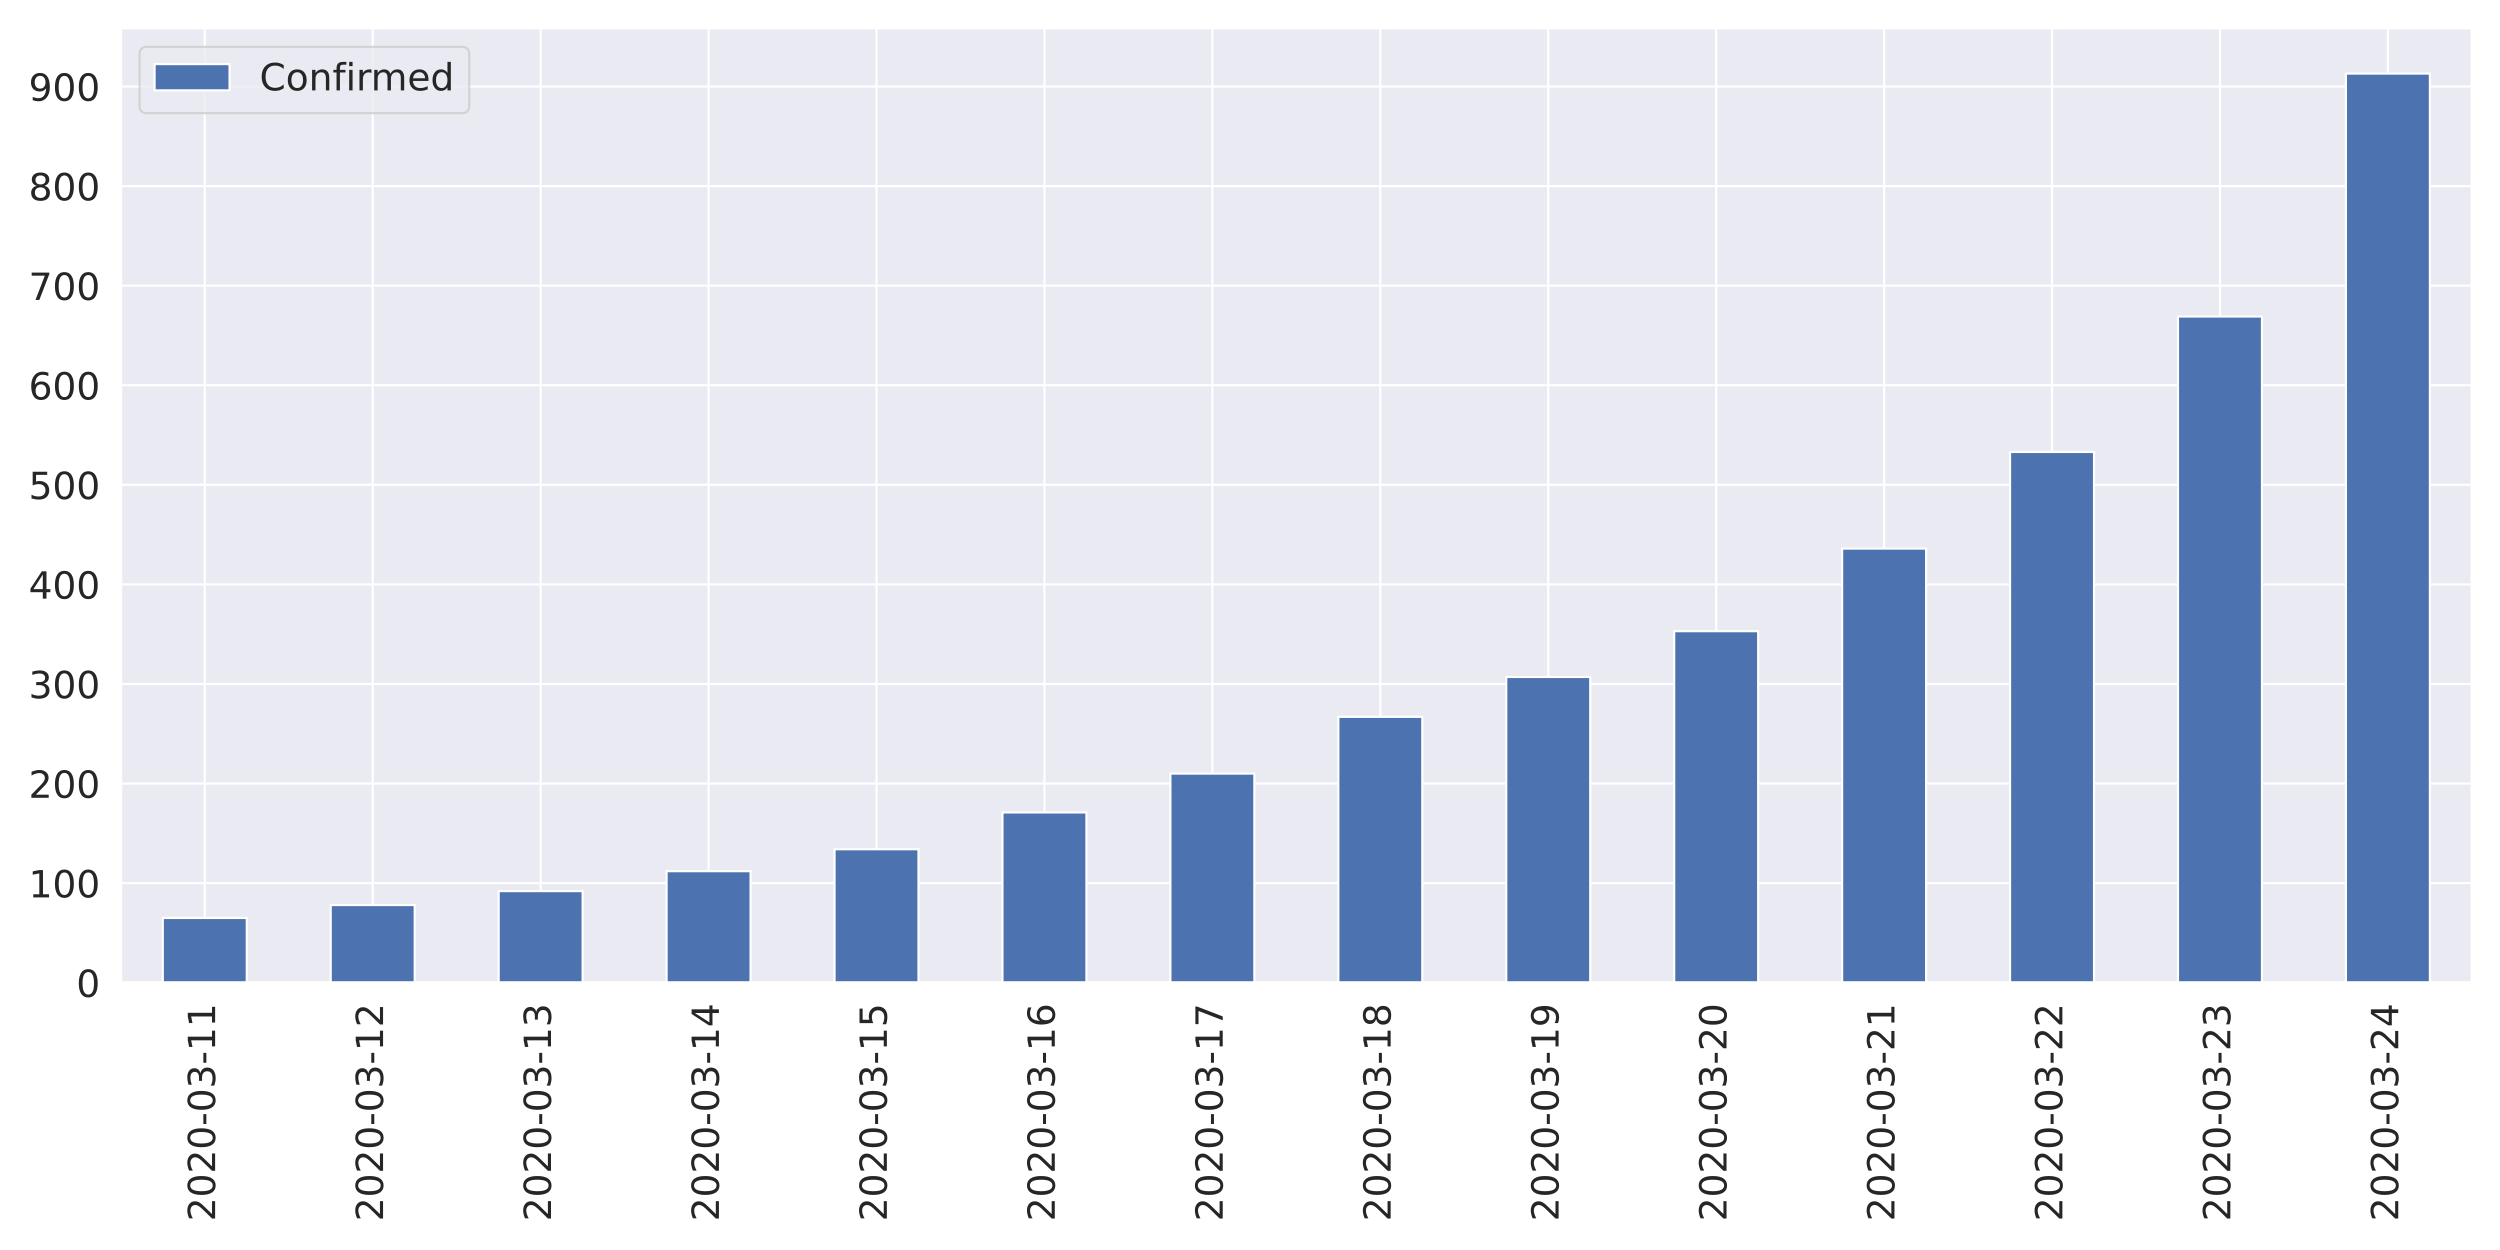
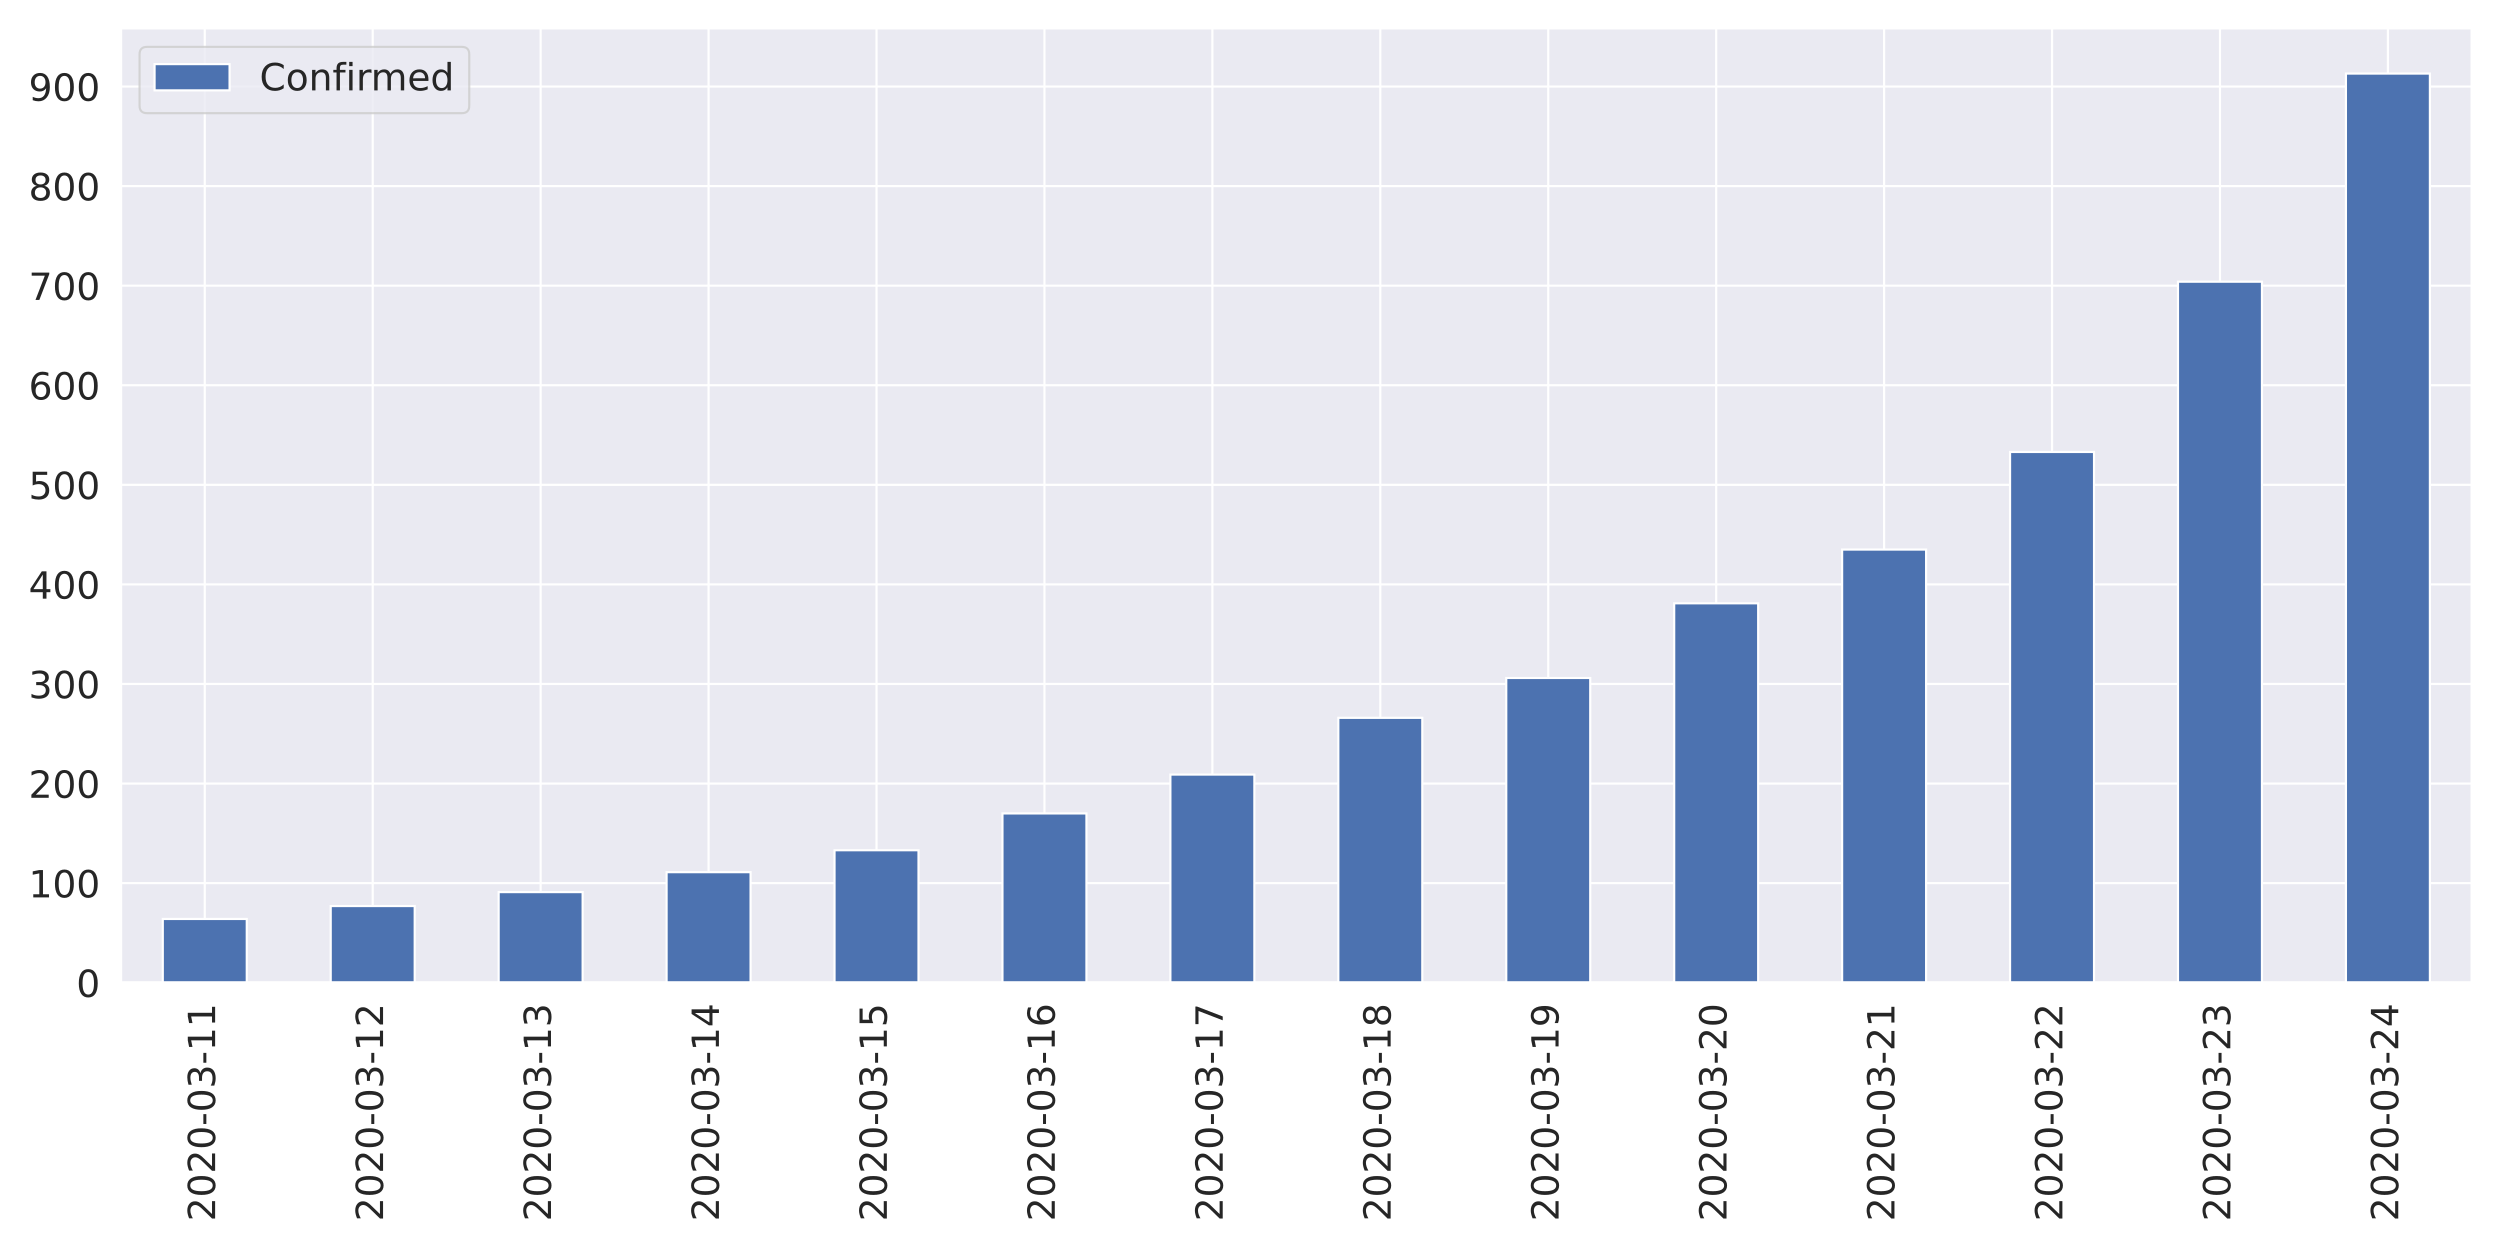
<svg xmlns="http://www.w3.org/2000/svg" xmlns:xlink="http://www.w3.org/1999/xlink" height="576pt" version="1.1" viewBox="0 0 1152 576" width="1152pt">
  <defs>
    <style type="text/css">
*{stroke-linecap:butt;stroke-linejoin:round;}
  </style>
  </defs>
  <g id="figure_1">
    <g id="patch_1">
      <path d="M 0 576  L 1152 576  L 1152 0  L 0 0  z " style="fill:#ffffff;" />
    </g>
    <g id="axes_1">
      <g id="patch_2">
        <path d="M 55.67 452.83  L 1139.04 452.83  L 1139.04 12.96  L 55.67 12.96  z " style="fill:#eaeaf2;" />
      </g>
      <g id="matplotlib.axis_1">
        <g id="xtick_1">
          <g id="line2d_1">
            <path clip-path="url(#p32ae984a57)" d="M 94.362 452.83  L 94.362 12.96  " style="fill:none;stroke:#ffffff;stroke-linecap:round;" />
          </g>
          <g id="text_1">
            <defs>
              <path d="M 19.188 8.297  L 53.609 8.297  L 53.609 0  L 7.328 0  L 7.328 8.297  Q 12.938 14.109 22.625 23.891  Q 32.328 33.688 34.812 36.531  Q 39.547 41.844 41.422 45.531  Q 43.312 49.219 43.312 52.781  Q 43.312 58.594 39.234 62.25  Q 35.156 65.922 28.609 65.922  Q 23.969 65.922 18.812 64.312  Q 13.672 62.703 7.812 59.422  L 7.812 69.391  Q 13.766 71.781 18.938 73  Q 24.125 74.219 28.422 74.219  Q 39.75 74.219 46.484 68.547  Q 53.219 62.891 53.219 53.422  Q 53.219 48.922 51.531 44.891  Q 49.859 40.875 45.406 35.406  Q 44.188 33.984 37.641 27.219  Q 31.109 20.453 19.188 8.297  z " id="DejaVuSans-50" />
              <path d="M 31.781 66.406  Q 24.172 66.406 20.328 58.906  Q 16.5 51.422 16.5 36.375  Q 16.5 21.391 20.328 13.891  Q 24.172 6.391 31.781 6.391  Q 39.453 6.391 43.281 13.891  Q 47.125 21.391 47.125 36.375  Q 47.125 51.422 43.281 58.906  Q 39.453 66.406 31.781 66.406  z M 31.781 74.219  Q 44.047 74.219 50.516 64.516  Q 56.984 54.828 56.984 36.375  Q 56.984 17.969 50.516 8.266  Q 44.047 -1.422 31.781 -1.422  Q 19.531 -1.422 13.062 8.266  Q 6.594 17.969 6.594 36.375  Q 6.594 54.828 13.062 64.516  Q 19.531 74.219 31.781 74.219  z " id="DejaVuSans-48" />
              <path d="M 4.891 31.391  L 31.203 31.391  L 31.203 23.391  L 4.891 23.391  z " id="DejaVuSans-45" />
              <path d="M 40.578 39.312  Q 47.656 37.797 51.625 33  Q 55.609 28.219 55.609 21.188  Q 55.609 10.406 48.188 4.484  Q 40.766 -1.422 27.094 -1.422  Q 22.516 -1.422 17.656 -0.516  Q 12.797 0.391 7.625 2.203  L 7.625 11.719  Q 11.719 9.328 16.594 8.109  Q 21.484 6.891 26.812 6.891  Q 36.078 6.891 40.938 10.547  Q 45.797 14.203 45.797 21.188  Q 45.797 27.641 41.281 31.266  Q 36.766 34.906 28.719 34.906  L 20.219 34.906  L 20.219 43.016  L 29.109 43.016  Q 36.375 43.016 40.234 45.922  Q 44.094 48.828 44.094 54.297  Q 44.094 59.906 40.109 62.906  Q 36.141 65.922 28.719 65.922  Q 24.656 65.922 20.016 65.031  Q 15.375 64.156 9.812 62.312  L 9.812 71.094  Q 15.438 72.656 20.344 73.438  Q 25.25 74.219 29.594 74.219  Q 40.828 74.219 47.359 69.109  Q 53.906 64.016 53.906 55.328  Q 53.906 49.266 50.438 45.094  Q 46.969 40.922 40.578 39.312  z " id="DejaVuSans-51" />
              <path d="M 12.406 8.297  L 28.516 8.297  L 28.516 63.922  L 10.984 60.406  L 10.984 69.391  L 28.422 72.906  L 38.281 72.906  L 38.281 8.297  L 54.391 8.297  L 54.391 0  L 12.406 0  z " id="DejaVuSans-49" />
            </defs>
            <g style="fill:#262626;" transform="translate(99.12999 562.7538)rotate(-90)scale(0.1728 -0.1728)">
              <use xlink:href="#DejaVuSans-50" />
              <use x="63.623" xlink:href="#DejaVuSans-48" />
              <use x="127.246" xlink:href="#DejaVuSans-50" />
              <use x="190.869" xlink:href="#DejaVuSans-48" />
              <use x="254.492" xlink:href="#DejaVuSans-45" />
              <use x="290.576" xlink:href="#DejaVuSans-48" />
              <use x="354.199" xlink:href="#DejaVuSans-51" />
              <use x="417.822" xlink:href="#DejaVuSans-45" />
              <use x="453.906" xlink:href="#DejaVuSans-49" />
              <use x="517.529" xlink:href="#DejaVuSans-49" />
            </g>
          </g>
        </g>
        <g id="xtick_2">
          <g id="line2d_2">
            <path clip-path="url(#p32ae984a57)" d="M 171.745 452.83  L 171.745 12.96  " style="fill:none;stroke:#ffffff;stroke-linecap:round;" />
          </g>
          <g id="text_2">
            <g style="fill:#262626;" transform="translate(176.5136 562.7538)rotate(-90)scale(0.1728 -0.1728)">
              <use xlink:href="#DejaVuSans-50" />
              <use x="63.623" xlink:href="#DejaVuSans-48" />
              <use x="127.246" xlink:href="#DejaVuSans-50" />
              <use x="190.869" xlink:href="#DejaVuSans-48" />
              <use x="254.492" xlink:href="#DejaVuSans-45" />
              <use x="290.576" xlink:href="#DejaVuSans-48" />
              <use x="354.199" xlink:href="#DejaVuSans-51" />
              <use x="417.822" xlink:href="#DejaVuSans-45" />
              <use x="453.906" xlink:href="#DejaVuSans-49" />
              <use x="517.529" xlink:href="#DejaVuSans-50" />
            </g>
          </g>
        </g>
        <g id="xtick_3">
          <g id="line2d_3">
            <path clip-path="url(#p32ae984a57)" d="M 249.129 452.83  L 249.129 12.96  " style="fill:none;stroke:#ffffff;stroke-linecap:round;" />
          </g>
          <g id="text_3">
            <g style="fill:#262626;" transform="translate(253.8971 562.7538)rotate(-90)scale(0.1728 -0.1728)">
              <use xlink:href="#DejaVuSans-50" />
              <use x="63.623" xlink:href="#DejaVuSans-48" />
              <use x="127.246" xlink:href="#DejaVuSans-50" />
              <use x="190.869" xlink:href="#DejaVuSans-48" />
              <use x="254.492" xlink:href="#DejaVuSans-45" />
              <use x="290.576" xlink:href="#DejaVuSans-48" />
              <use x="354.199" xlink:href="#DejaVuSans-51" />
              <use x="417.822" xlink:href="#DejaVuSans-45" />
              <use x="453.906" xlink:href="#DejaVuSans-49" />
              <use x="517.529" xlink:href="#DejaVuSans-51" />
            </g>
          </g>
        </g>
        <g id="xtick_4">
          <g id="line2d_4">
            <path clip-path="url(#p32ae984a57)" d="M 326.512 452.83  L 326.512 12.96  " style="fill:none;stroke:#ffffff;stroke-linecap:round;" />
          </g>
          <g id="text_4">
            <defs>
              <path d="M 37.797 64.312  L 12.891 25.391  L 37.797 25.391  z M 35.203 72.906  L 47.609 72.906  L 47.609 25.391  L 58.016 25.391  L 58.016 17.188  L 47.609 17.188  L 47.609 0  L 37.797 0  L 37.797 17.188  L 4.891 17.188  L 4.891 26.703  z " id="DejaVuSans-52" />
            </defs>
            <g style="fill:#262626;" transform="translate(331.2807 562.7538)rotate(-90)scale(0.1728 -0.1728)">
              <use xlink:href="#DejaVuSans-50" />
              <use x="63.623" xlink:href="#DejaVuSans-48" />
              <use x="127.246" xlink:href="#DejaVuSans-50" />
              <use x="190.869" xlink:href="#DejaVuSans-48" />
              <use x="254.492" xlink:href="#DejaVuSans-45" />
              <use x="290.576" xlink:href="#DejaVuSans-48" />
              <use x="354.199" xlink:href="#DejaVuSans-51" />
              <use x="417.822" xlink:href="#DejaVuSans-45" />
              <use x="453.906" xlink:href="#DejaVuSans-49" />
              <use x="517.529" xlink:href="#DejaVuSans-52" />
            </g>
          </g>
        </g>
        <g id="xtick_5">
          <g id="line2d_5">
            <path clip-path="url(#p32ae984a57)" d="M 403.896 452.83  L 403.896 12.96  " style="fill:none;stroke:#ffffff;stroke-linecap:round;" />
          </g>
          <g id="text_5">
            <defs>
              <path d="M 10.797 72.906  L 49.516 72.906  L 49.516 64.594  L 19.828 64.594  L 19.828 46.734  Q 21.969 47.469 24.109 47.828  Q 26.266 48.188 28.422 48.188  Q 40.625 48.188 47.75 41.5  Q 54.891 34.812 54.891 23.391  Q 54.891 11.625 47.562 5.094  Q 40.234 -1.422 26.906 -1.422  Q 22.312 -1.422 17.547 -0.641  Q 12.797 0.141 7.719 1.703  L 7.719 11.625  Q 12.109 9.234 16.797 8.062  Q 21.484 6.891 26.703 6.891  Q 35.156 6.891 40.078 11.328  Q 45.016 15.766 45.016 23.391  Q 45.016 31 40.078 35.438  Q 35.156 39.891 26.703 39.891  Q 22.75 39.891 18.812 39.016  Q 14.891 38.141 10.797 36.281  z " id="DejaVuSans-53" />
            </defs>
            <g style="fill:#262626;" transform="translate(408.6643 562.7538)rotate(-90)scale(0.1728 -0.1728)">
              <use xlink:href="#DejaVuSans-50" />
              <use x="63.623" xlink:href="#DejaVuSans-48" />
              <use x="127.246" xlink:href="#DejaVuSans-50" />
              <use x="190.869" xlink:href="#DejaVuSans-48" />
              <use x="254.492" xlink:href="#DejaVuSans-45" />
              <use x="290.576" xlink:href="#DejaVuSans-48" />
              <use x="354.199" xlink:href="#DejaVuSans-51" />
              <use x="417.822" xlink:href="#DejaVuSans-45" />
              <use x="453.906" xlink:href="#DejaVuSans-49" />
              <use x="517.529" xlink:href="#DejaVuSans-53" />
            </g>
          </g>
        </g>
        <g id="xtick_6">
          <g id="line2d_6">
            <path clip-path="url(#p32ae984a57)" d="M 481.28 452.83  L 481.28 12.96  " style="fill:none;stroke:#ffffff;stroke-linecap:round;" />
          </g>
          <g id="text_6">
            <defs>
              <path d="M 33.016 40.375  Q 26.375 40.375 22.484 35.828  Q 18.609 31.297 18.609 23.391  Q 18.609 15.531 22.484 10.953  Q 26.375 6.391 33.016 6.391  Q 39.656 6.391 43.531 10.953  Q 47.406 15.531 47.406 23.391  Q 47.406 31.297 43.531 35.828  Q 39.656 40.375 33.016 40.375  z M 52.594 71.297  L 52.594 62.312  Q 48.875 64.062 45.094 64.984  Q 41.312 65.922 37.594 65.922  Q 27.828 65.922 22.672 59.328  Q 17.531 52.734 16.797 39.406  Q 19.672 43.656 24.016 45.922  Q 28.375 48.188 33.594 48.188  Q 44.578 48.188 50.953 41.516  Q 57.328 34.859 57.328 23.391  Q 57.328 12.156 50.688 5.359  Q 44.047 -1.422 33.016 -1.422  Q 20.359 -1.422 13.672 8.266  Q 6.984 17.969 6.984 36.375  Q 6.984 53.656 15.188 63.938  Q 23.391 74.219 37.203 74.219  Q 40.922 74.219 44.703 73.484  Q 48.484 72.75 52.594 71.297  z " id="DejaVuSans-54" />
            </defs>
            <g style="fill:#262626;" transform="translate(486.0478 562.7538)rotate(-90)scale(0.1728 -0.1728)">
              <use xlink:href="#DejaVuSans-50" />
              <use x="63.623" xlink:href="#DejaVuSans-48" />
              <use x="127.246" xlink:href="#DejaVuSans-50" />
              <use x="190.869" xlink:href="#DejaVuSans-48" />
              <use x="254.492" xlink:href="#DejaVuSans-45" />
              <use x="290.576" xlink:href="#DejaVuSans-48" />
              <use x="354.199" xlink:href="#DejaVuSans-51" />
              <use x="417.822" xlink:href="#DejaVuSans-45" />
              <use x="453.906" xlink:href="#DejaVuSans-49" />
              <use x="517.529" xlink:href="#DejaVuSans-54" />
            </g>
          </g>
        </g>
        <g id="xtick_7">
          <g id="line2d_7">
            <path clip-path="url(#p32ae984a57)" d="M 558.663 452.83  L 558.663 12.96  " style="fill:none;stroke:#ffffff;stroke-linecap:round;" />
          </g>
          <g id="text_7">
            <defs>
              <path d="M 8.203 72.906  L 55.078 72.906  L 55.078 68.703  L 28.609 0  L 18.312 0  L 43.219 64.594  L 8.203 64.594  z " id="DejaVuSans-55" />
            </defs>
            <g style="fill:#262626;" transform="translate(563.4314 562.7538)rotate(-90)scale(0.1728 -0.1728)">
              <use xlink:href="#DejaVuSans-50" />
              <use x="63.623" xlink:href="#DejaVuSans-48" />
              <use x="127.246" xlink:href="#DejaVuSans-50" />
              <use x="190.869" xlink:href="#DejaVuSans-48" />
              <use x="254.492" xlink:href="#DejaVuSans-45" />
              <use x="290.576" xlink:href="#DejaVuSans-48" />
              <use x="354.199" xlink:href="#DejaVuSans-51" />
              <use x="417.822" xlink:href="#DejaVuSans-45" />
              <use x="453.906" xlink:href="#DejaVuSans-49" />
              <use x="517.529" xlink:href="#DejaVuSans-55" />
            </g>
          </g>
        </g>
        <g id="xtick_8">
          <g id="line2d_8">
            <path clip-path="url(#p32ae984a57)" d="M 636.047 452.83  L 636.047 12.96  " style="fill:none;stroke:#ffffff;stroke-linecap:round;" />
          </g>
          <g id="text_8">
            <defs>
              <path d="M 31.781 34.625  Q 24.75 34.625 20.719 30.859  Q 16.703 27.094 16.703 20.516  Q 16.703 13.922 20.719 10.156  Q 24.75 6.391 31.781 6.391  Q 38.812 6.391 42.859 10.172  Q 46.922 13.969 46.922 20.516  Q 46.922 27.094 42.891 30.859  Q 38.875 34.625 31.781 34.625  z M 21.922 38.812  Q 15.578 40.375 12.031 44.719  Q 8.5 49.078 8.5 55.328  Q 8.5 64.062 14.719 69.141  Q 20.953 74.219 31.781 74.219  Q 42.672 74.219 48.875 69.141  Q 55.078 64.062 55.078 55.328  Q 55.078 49.078 51.531 44.719  Q 48 40.375 41.703 38.812  Q 48.828 37.156 52.797 32.312  Q 56.781 27.484 56.781 20.516  Q 56.781 9.906 50.312 4.234  Q 43.844 -1.422 31.781 -1.422  Q 19.734 -1.422 13.25 4.234  Q 6.781 9.906 6.781 20.516  Q 6.781 27.484 10.781 32.312  Q 14.797 37.156 21.922 38.812  z M 18.312 54.391  Q 18.312 48.734 21.844 45.562  Q 25.391 42.391 31.781 42.391  Q 38.141 42.391 41.719 45.562  Q 45.312 48.734 45.312 54.391  Q 45.312 60.062 41.719 63.234  Q 38.141 66.406 31.781 66.406  Q 25.391 66.406 21.844 63.234  Q 18.312 60.062 18.312 54.391  z " id="DejaVuSans-56" />
            </defs>
            <g style="fill:#262626;" transform="translate(640.815 562.7538)rotate(-90)scale(0.1728 -0.1728)">
              <use xlink:href="#DejaVuSans-50" />
              <use x="63.623" xlink:href="#DejaVuSans-48" />
              <use x="127.246" xlink:href="#DejaVuSans-50" />
              <use x="190.869" xlink:href="#DejaVuSans-48" />
              <use x="254.492" xlink:href="#DejaVuSans-45" />
              <use x="290.576" xlink:href="#DejaVuSans-48" />
              <use x="354.199" xlink:href="#DejaVuSans-51" />
              <use x="417.822" xlink:href="#DejaVuSans-45" />
              <use x="453.906" xlink:href="#DejaVuSans-49" />
              <use x="517.529" xlink:href="#DejaVuSans-56" />
            </g>
          </g>
        </g>
        <g id="xtick_9">
          <g id="line2d_9">
            <path clip-path="url(#p32ae984a57)" d="M 713.43 452.83  L 713.43 12.96  " style="fill:none;stroke:#ffffff;stroke-linecap:round;" />
          </g>
          <g id="text_9">
            <defs>
              <path d="M 10.984 1.516  L 10.984 10.5  Q 14.703 8.734 18.5 7.812  Q 22.312 6.891 25.984 6.891  Q 35.75 6.891 40.891 13.453  Q 46.047 20.016 46.781 33.406  Q 43.953 29.203 39.594 26.953  Q 35.25 24.703 29.984 24.703  Q 19.047 24.703 12.672 31.312  Q 6.297 37.938 6.297 49.422  Q 6.297 60.641 12.938 67.422  Q 19.578 74.219 30.609 74.219  Q 43.266 74.219 49.922 64.516  Q 56.594 54.828 56.594 36.375  Q 56.594 19.141 48.406 8.859  Q 40.234 -1.422 26.422 -1.422  Q 22.703 -1.422 18.891 -0.688  Q 15.094 0.047 10.984 1.516  z M 30.609 32.422  Q 37.25 32.422 41.125 36.953  Q 45.016 41.5 45.016 49.422  Q 45.016 57.281 41.125 61.844  Q 37.25 66.406 30.609 66.406  Q 23.969 66.406 20.094 61.844  Q 16.219 57.281 16.219 49.422  Q 16.219 41.5 20.094 36.953  Q 23.969 32.422 30.609 32.422  z " id="DejaVuSans-57" />
            </defs>
            <g style="fill:#262626;" transform="translate(718.1986 562.7538)rotate(-90)scale(0.1728 -0.1728)">
              <use xlink:href="#DejaVuSans-50" />
              <use x="63.623" xlink:href="#DejaVuSans-48" />
              <use x="127.246" xlink:href="#DejaVuSans-50" />
              <use x="190.869" xlink:href="#DejaVuSans-48" />
              <use x="254.492" xlink:href="#DejaVuSans-45" />
              <use x="290.576" xlink:href="#DejaVuSans-48" />
              <use x="354.199" xlink:href="#DejaVuSans-51" />
              <use x="417.822" xlink:href="#DejaVuSans-45" />
              <use x="453.906" xlink:href="#DejaVuSans-49" />
              <use x="517.529" xlink:href="#DejaVuSans-57" />
            </g>
          </g>
        </g>
        <g id="xtick_10">
          <g id="line2d_10">
            <path clip-path="url(#p32ae984a57)" d="M 790.814 452.83  L 790.814 12.96  " style="fill:none;stroke:#ffffff;stroke-linecap:round;" />
          </g>
          <g id="text_10">
            <g style="fill:#262626;" transform="translate(795.5821 562.7538)rotate(-90)scale(0.1728 -0.1728)">
              <use xlink:href="#DejaVuSans-50" />
              <use x="63.623" xlink:href="#DejaVuSans-48" />
              <use x="127.246" xlink:href="#DejaVuSans-50" />
              <use x="190.869" xlink:href="#DejaVuSans-48" />
              <use x="254.492" xlink:href="#DejaVuSans-45" />
              <use x="290.576" xlink:href="#DejaVuSans-48" />
              <use x="354.199" xlink:href="#DejaVuSans-51" />
              <use x="417.822" xlink:href="#DejaVuSans-45" />
              <use x="453.906" xlink:href="#DejaVuSans-50" />
              <use x="517.529" xlink:href="#DejaVuSans-48" />
            </g>
          </g>
        </g>
        <g id="xtick_11">
          <g id="line2d_11">
            <path clip-path="url(#p32ae984a57)" d="M 868.197 452.83  L 868.197 12.96  " style="fill:none;stroke:#ffffff;stroke-linecap:round;" />
          </g>
          <g id="text_11">
            <g style="fill:#262626;" transform="translate(872.9657 562.7538)rotate(-90)scale(0.1728 -0.1728)">
              <use xlink:href="#DejaVuSans-50" />
              <use x="63.623" xlink:href="#DejaVuSans-48" />
              <use x="127.246" xlink:href="#DejaVuSans-50" />
              <use x="190.869" xlink:href="#DejaVuSans-48" />
              <use x="254.492" xlink:href="#DejaVuSans-45" />
              <use x="290.576" xlink:href="#DejaVuSans-48" />
              <use x="354.199" xlink:href="#DejaVuSans-51" />
              <use x="417.822" xlink:href="#DejaVuSans-45" />
              <use x="453.906" xlink:href="#DejaVuSans-50" />
              <use x="517.529" xlink:href="#DejaVuSans-49" />
            </g>
          </g>
        </g>
        <g id="xtick_12">
          <g id="line2d_12">
            <path clip-path="url(#p32ae984a57)" d="M 945.581 452.83  L 945.581 12.96  " style="fill:none;stroke:#ffffff;stroke-linecap:round;" />
          </g>
          <g id="text_12">
            <g style="fill:#262626;" transform="translate(950.3493 562.7538)rotate(-90)scale(0.1728 -0.1728)">
              <use xlink:href="#DejaVuSans-50" />
              <use x="63.623" xlink:href="#DejaVuSans-48" />
              <use x="127.246" xlink:href="#DejaVuSans-50" />
              <use x="190.869" xlink:href="#DejaVuSans-48" />
              <use x="254.492" xlink:href="#DejaVuSans-45" />
              <use x="290.576" xlink:href="#DejaVuSans-48" />
              <use x="354.199" xlink:href="#DejaVuSans-51" />
              <use x="417.822" xlink:href="#DejaVuSans-45" />
              <use x="453.906" xlink:href="#DejaVuSans-50" />
              <use x="517.529" xlink:href="#DejaVuSans-50" />
            </g>
          </g>
        </g>
        <g id="xtick_13">
          <g id="line2d_13">
            <path clip-path="url(#p32ae984a57)" d="M 1022.965 452.83  L 1022.965 12.96  " style="fill:none;stroke:#ffffff;stroke-linecap:round;" />
          </g>
          <g id="text_13">
            <g style="fill:#262626;" transform="translate(1027.733 562.7538)rotate(-90)scale(0.1728 -0.1728)">
              <use xlink:href="#DejaVuSans-50" />
              <use x="63.623" xlink:href="#DejaVuSans-48" />
              <use x="127.246" xlink:href="#DejaVuSans-50" />
              <use x="190.869" xlink:href="#DejaVuSans-48" />
              <use x="254.492" xlink:href="#DejaVuSans-45" />
              <use x="290.576" xlink:href="#DejaVuSans-48" />
              <use x="354.199" xlink:href="#DejaVuSans-51" />
              <use x="417.822" xlink:href="#DejaVuSans-45" />
              <use x="453.906" xlink:href="#DejaVuSans-50" />
              <use x="517.529" xlink:href="#DejaVuSans-51" />
            </g>
          </g>
        </g>
        <g id="xtick_14">
          <g id="line2d_14">
            <path clip-path="url(#p32ae984a57)" d="M 1100.348 452.83  L 1100.348 12.96  " style="fill:none;stroke:#ffffff;stroke-linecap:round;" />
          </g>
          <g id="text_14">
            <g style="fill:#262626;" transform="translate(1105.116 562.7538)rotate(-90)scale(0.1728 -0.1728)">
              <use xlink:href="#DejaVuSans-50" />
              <use x="63.623" xlink:href="#DejaVuSans-48" />
              <use x="127.246" xlink:href="#DejaVuSans-50" />
              <use x="190.869" xlink:href="#DejaVuSans-48" />
              <use x="254.492" xlink:href="#DejaVuSans-45" />
              <use x="290.576" xlink:href="#DejaVuSans-48" />
              <use x="354.199" xlink:href="#DejaVuSans-51" />
              <use x="417.822" xlink:href="#DejaVuSans-45" />
              <use x="453.906" xlink:href="#DejaVuSans-50" />
              <use x="517.529" xlink:href="#DejaVuSans-52" />
            </g>
          </g>
        </g>
      </g>
      <g id="matplotlib.axis_2">
        <g id="ytick_1">
          <g id="line2d_15">
            <path clip-path="url(#p32ae984a57)" d="M 55.67 452.83  L 1139.04 452.83  " style="fill:none;stroke:#ffffff;stroke-linecap:round;" />
          </g>
          <g id="text_15">
            <g style="fill:#262626;" transform="translate(35.1756 459.3951)scale(0.1728 -0.1728)">
              <use xlink:href="#DejaVuSans-48" />
            </g>
          </g>
        </g>
        <g id="ytick_2">
          <g id="line2d_16">
            <path clip-path="url(#p32ae984a57)" d="M 55.67 406.946  L 1139.04 406.946  " style="fill:none;stroke:#ffffff;stroke-linecap:round;" />
          </g>
          <g id="text_16">
            <g style="fill:#262626;" transform="translate(13.1868 413.5107)scale(0.1728 -0.1728)">
              <use xlink:href="#DejaVuSans-49" />
              <use x="63.623" xlink:href="#DejaVuSans-48" />
              <use x="127.246" xlink:href="#DejaVuSans-48" />
            </g>
          </g>
        </g>
        <g id="ytick_3">
          <g id="line2d_17">
            <path clip-path="url(#p32ae984a57)" d="M 55.67 361.061  L 1139.04 361.061  " style="fill:none;stroke:#ffffff;stroke-linecap:round;" />
          </g>
          <g id="text_17">
            <g style="fill:#262626;" transform="translate(13.1868 367.6264)scale(0.1728 -0.1728)">
              <use xlink:href="#DejaVuSans-50" />
              <use x="63.623" xlink:href="#DejaVuSans-48" />
              <use x="127.246" xlink:href="#DejaVuSans-48" />
            </g>
          </g>
        </g>
        <g id="ytick_4">
          <g id="line2d_18">
            <path clip-path="url(#p32ae984a57)" d="M 55.67 315.177  L 1139.04 315.177  " style="fill:none;stroke:#ffffff;stroke-linecap:round;" />
          </g>
          <g id="text_18">
            <g style="fill:#262626;" transform="translate(13.1868 321.7421)scale(0.1728 -0.1728)">
              <use xlink:href="#DejaVuSans-51" />
              <use x="63.623" xlink:href="#DejaVuSans-48" />
              <use x="127.246" xlink:href="#DejaVuSans-48" />
            </g>
          </g>
        </g>
        <g id="ytick_5">
          <g id="line2d_19">
            <path clip-path="url(#p32ae984a57)" d="M 55.67 269.293  L 1139.04 269.293  " style="fill:none;stroke:#ffffff;stroke-linecap:round;" />
          </g>
          <g id="text_19">
            <g style="fill:#262626;" transform="translate(13.1868 275.8578)scale(0.1728 -0.1728)">
              <use xlink:href="#DejaVuSans-52" />
              <use x="63.623" xlink:href="#DejaVuSans-48" />
              <use x="127.246" xlink:href="#DejaVuSans-48" />
            </g>
          </g>
        </g>
        <g id="ytick_6">
          <g id="line2d_20">
            <path clip-path="url(#p32ae984a57)" d="M 55.67 223.408  L 1139.04 223.408  " style="fill:none;stroke:#ffffff;stroke-linecap:round;" />
          </g>
          <g id="text_20">
            <g style="fill:#262626;" transform="translate(13.1868 229.9735)scale(0.1728 -0.1728)">
              <use xlink:href="#DejaVuSans-53" />
              <use x="63.623" xlink:href="#DejaVuSans-48" />
              <use x="127.246" xlink:href="#DejaVuSans-48" />
            </g>
          </g>
        </g>
        <g id="ytick_7">
          <g id="line2d_21">
            <path clip-path="url(#p32ae984a57)" d="M 55.67 177.524  L 1139.04 177.524  " style="fill:none;stroke:#ffffff;stroke-linecap:round;" />
          </g>
          <g id="text_21">
            <g style="fill:#262626;" transform="translate(13.1868 184.0892)scale(0.1728 -0.1728)">
              <use xlink:href="#DejaVuSans-54" />
              <use x="63.623" xlink:href="#DejaVuSans-48" />
              <use x="127.246" xlink:href="#DejaVuSans-48" />
            </g>
          </g>
        </g>
        <g id="ytick_8">
          <g id="line2d_22">
            <path clip-path="url(#p32ae984a57)" d="M 55.67 131.64  L 1139.04 131.64  " style="fill:none;stroke:#ffffff;stroke-linecap:round;" />
          </g>
          <g id="text_22">
            <g style="fill:#262626;" transform="translate(13.1868 138.2048)scale(0.1728 -0.1728)">
              <use xlink:href="#DejaVuSans-55" />
              <use x="63.623" xlink:href="#DejaVuSans-48" />
              <use x="127.246" xlink:href="#DejaVuSans-48" />
            </g>
          </g>
        </g>
        <g id="ytick_9">
          <g id="line2d_23">
            <path clip-path="url(#p32ae984a57)" d="M 55.67 85.755  L 1139.04 85.755  " style="fill:none;stroke:#ffffff;stroke-linecap:round;" />
          </g>
          <g id="text_23">
            <g style="fill:#262626;" transform="translate(13.1868 92.32052)scale(0.1728 -0.1728)">
              <use xlink:href="#DejaVuSans-56" />
              <use x="63.623" xlink:href="#DejaVuSans-48" />
              <use x="127.246" xlink:href="#DejaVuSans-48" />
            </g>
          </g>
        </g>
        <g id="ytick_10">
          <g id="line2d_24">
            <path clip-path="url(#p32ae984a57)" d="M 55.67 39.871  L 1139.04 39.871  " style="fill:none;stroke:#ffffff;stroke-linecap:round;" />
          </g>
          <g id="text_24">
            <g style="fill:#262626;" transform="translate(13.1868 46.4362)scale(0.1728 -0.1728)">
              <use xlink:href="#DejaVuSans-57" />
              <use x="63.623" xlink:href="#DejaVuSans-48" />
              <use x="127.246" xlink:href="#DejaVuSans-48" />
            </g>
          </g>
        </g>
      </g>
      <g id="patch_3">
-         <path clip-path="url(#p32ae984a57)" d="M 75.016 452.83  L 113.708 452.83  L 113.708 423.005  L 75.016 423.005  z " style="fill:#4c72b0;stroke:#ffffff;stroke-linejoin:miter;" />
+         <path clip-path="url(#p32ae984a57)" d="M 75.016 452.83  L 113.708 452.83  L 113.708 423.464  L 75.016 423.464  z " style="fill:#4c72b0;stroke:#ffffff;stroke-linejoin:miter;" />
      </g>
      <g id="patch_4">
-         <path clip-path="url(#p32ae984a57)" d="M 152.399 452.83  L 191.091 452.83  L 191.091 417.04  L 152.399 417.04  z " style="fill:#4c72b0;stroke:#ffffff;stroke-linejoin:miter;" />
+         <path clip-path="url(#p32ae984a57)" d="M 152.399 452.83  L 191.091 452.83  L 191.091 417.499  L 152.399 417.499  z " style="fill:#4c72b0;stroke:#ffffff;stroke-linejoin:miter;" />
      </g>
      <g id="patch_5">
-         <path clip-path="url(#p32ae984a57)" d="M 229.783 452.83  L 268.475 452.83  L 268.475 410.616  L 229.783 410.616  z " style="fill:#4c72b0;stroke:#ffffff;stroke-linejoin:miter;" />
+         <path clip-path="url(#p32ae984a57)" d="M 229.783 452.83  L 268.475 452.83  L 268.475 411.075  L 229.783 411.075  z " style="fill:#4c72b0;stroke:#ffffff;stroke-linejoin:miter;" />
      </g>
      <g id="patch_6">
-         <path clip-path="url(#p32ae984a57)" d="M 307.167 452.83  L 345.858 452.83  L 345.858 401.44  L 307.167 401.44  z " style="fill:#4c72b0;stroke:#ffffff;stroke-linejoin:miter;" />
+         <path clip-path="url(#p32ae984a57)" d="M 307.167 452.83  L 345.858 452.83  L 345.858 401.898  L 307.167 401.898  z " style="fill:#4c72b0;stroke:#ffffff;stroke-linejoin:miter;" />
      </g>
      <g id="patch_7">
-         <path clip-path="url(#p32ae984a57)" d="M 384.55 452.83  L 423.242 452.83  L 423.242 391.345  L 384.55 391.345  z " style="fill:#4c72b0;stroke:#ffffff;stroke-linejoin:miter;" />
+         <path clip-path="url(#p32ae984a57)" d="M 384.55 452.83  L 423.242 452.83  L 423.242 391.804  L 384.55 391.804  z " style="fill:#4c72b0;stroke:#ffffff;stroke-linejoin:miter;" />
      </g>
      <g id="patch_8">
-         <path clip-path="url(#p32ae984a57)" d="M 461.934 452.83  L 500.626 452.83  L 500.626 374.368  L 461.934 374.368  z " style="fill:#4c72b0;stroke:#ffffff;stroke-linejoin:miter;" />
+         <path clip-path="url(#p32ae984a57)" d="M 461.934 452.83  L 500.626 452.83  L 500.626 374.827  L 461.934 374.827  z " style="fill:#4c72b0;stroke:#ffffff;stroke-linejoin:miter;" />
      </g>
      <g id="patch_9">
-         <path clip-path="url(#p32ae984a57)" d="M 539.317 452.83  L 578.009 452.83  L 578.009 356.473  L 539.317 356.473  z " style="fill:#4c72b0;stroke:#ffffff;stroke-linejoin:miter;" />
+         <path clip-path="url(#p32ae984a57)" d="M 539.317 452.83  L 578.009 452.83  L 578.009 356.932  L 539.317 356.932  z " style="fill:#4c72b0;stroke:#ffffff;stroke-linejoin:miter;" />
      </g>
      <g id="patch_10">
-         <path clip-path="url(#p32ae984a57)" d="M 616.701 452.83  L 655.393 452.83  L 655.393 330.319  L 616.701 330.319  z " style="fill:#4c72b0;stroke:#ffffff;stroke-linejoin:miter;" />
+         <path clip-path="url(#p32ae984a57)" d="M 616.701 452.83  L 655.393 452.83  L 655.393 330.778  L 616.701 330.778  z " style="fill:#4c72b0;stroke:#ffffff;stroke-linejoin:miter;" />
      </g>
      <g id="patch_11">
-         <path clip-path="url(#p32ae984a57)" d="M 694.084 452.83  L 732.776 452.83  L 732.776 311.965  L 694.084 311.965  z " style="fill:#4c72b0;stroke:#ffffff;stroke-linejoin:miter;" />
+         <path clip-path="url(#p32ae984a57)" d="M 694.084 452.83  L 732.776 452.83  L 732.776 312.424  L 694.084 312.424  z " style="fill:#4c72b0;stroke:#ffffff;stroke-linejoin:miter;" />
      </g>
      <g id="patch_12">
-         <path clip-path="url(#p32ae984a57)" d="M 771.468 452.83  L 810.16 452.83  L 810.16 290.858  L 771.468 290.858  z " style="fill:#4c72b0;stroke:#ffffff;stroke-linejoin:miter;" />
+         <path clip-path="url(#p32ae984a57)" d="M 771.468 452.83  L 810.16 452.83  L 810.16 278.011  L 771.468 278.011  z " style="fill:#4c72b0;stroke:#ffffff;stroke-linejoin:miter;" />
      </g>
      <g id="patch_13">
-         <path clip-path="url(#p32ae984a57)" d="M 848.852 452.83  L 887.543 452.83  L 887.543 252.774  L 848.852 252.774  z " style="fill:#4c72b0;stroke:#ffffff;stroke-linejoin:miter;" />
+         <path clip-path="url(#p32ae984a57)" d="M 848.852 452.83  L 887.543 452.83  L 887.543 253.233  L 848.852 253.233  z " style="fill:#4c72b0;stroke:#ffffff;stroke-linejoin:miter;" />
      </g>
      <g id="patch_14">
        <path clip-path="url(#p32ae984a57)" d="M 926.235 452.83  L 964.927 452.83  L 964.927 208.267  L 926.235 208.267  z " style="fill:#4c72b0;stroke:#ffffff;stroke-linejoin:miter;" />
      </g>
      <g id="patch_15">
-         <path clip-path="url(#p32ae984a57)" d="M 1003.619 452.83  L 1042.311 452.83  L 1042.311 145.864  L 1003.619 145.864  z " style="fill:#4c72b0;stroke:#ffffff;stroke-linejoin:miter;" />
+         <path clip-path="url(#p32ae984a57)" d="M 1003.619 452.83  L 1042.311 452.83  L 1042.311 129.804  L 1003.619 129.804  z " style="fill:#4c72b0;stroke:#ffffff;stroke-linejoin:miter;" />
      </g>
      <g id="patch_16">
        <path clip-path="url(#p32ae984a57)" d="M 1081.002 452.83  L 1119.694 452.83  L 1119.694 33.906  L 1081.002 33.906  z " style="fill:#4c72b0;stroke:#ffffff;stroke-linejoin:miter;" />
      </g>
      <g id="patch_17">
        <path d="M 55.67 452.83  L 55.67 12.96  " style="fill:none;stroke:#ffffff;stroke-linecap:square;stroke-linejoin:miter;stroke-width:1.25;" />
      </g>
      <g id="patch_18">
        <path d="M 1139.04 452.83  L 1139.04 12.96  " style="fill:none;stroke:#ffffff;stroke-linecap:square;stroke-linejoin:miter;stroke-width:1.25;" />
      </g>
      <g id="patch_19">
        <path d="M 55.67 452.83  L 1139.04 452.83  " style="fill:none;stroke:#ffffff;stroke-linecap:square;stroke-linejoin:miter;stroke-width:1.25;" />
      </g>
      <g id="patch_20">
        <path d="M 55.67 12.96  L 1139.04 12.96  " style="fill:none;stroke:#ffffff;stroke-linecap:square;stroke-linejoin:miter;stroke-width:1.25;" />
      </g>
      <g id="legend_1">
        <g id="patch_21">
          <path d="M 67.766 52.148  L 212.772 52.148  Q 216.228 52.148 216.228 48.692  L 216.228 25.056  Q 216.228 21.6 212.772 21.6  L 67.766 21.6  Q 64.31 21.6 64.31 25.056  L 64.31 48.692  Q 64.31 52.148 67.766 52.148  z " style="fill:#eaeaf2;opacity:0.8;stroke:#cccccc;stroke-linejoin:miter;" />
        </g>
        <g id="patch_22">
          <path d="M 71.222 41.642  L 105.782 41.642  L 105.782 29.546  L 71.222 29.546  z " style="fill:#4c72b0;stroke:#ffffff;stroke-linejoin:miter;" />
        </g>
        <g id="text_25">
          <defs>
            <path d="M 64.406 67.281  L 64.406 56.891  Q 59.422 61.531 53.781 63.812  Q 48.141 66.109 41.797 66.109  Q 29.297 66.109 22.656 58.469  Q 16.016 50.828 16.016 36.375  Q 16.016 21.969 22.656 14.328  Q 29.297 6.688 41.797 6.688  Q 48.141 6.688 53.781 8.984  Q 59.422 11.281 64.406 15.922  L 64.406 5.609  Q 59.234 2.094 53.438 0.328  Q 47.656 -1.422 41.219 -1.422  Q 24.656 -1.422 15.125 8.703  Q 5.609 18.844 5.609 36.375  Q 5.609 53.953 15.125 64.078  Q 24.656 74.219 41.219 74.219  Q 47.75 74.219 53.531 72.484  Q 59.328 70.75 64.406 67.281  z " id="DejaVuSans-67" />
            <path d="M 30.609 48.391  Q 23.391 48.391 19.188 42.75  Q 14.984 37.109 14.984 27.297  Q 14.984 17.484 19.156 11.844  Q 23.344 6.203 30.609 6.203  Q 37.797 6.203 41.984 11.859  Q 46.188 17.531 46.188 27.297  Q 46.188 37.016 41.984 42.703  Q 37.797 48.391 30.609 48.391  z M 30.609 56  Q 42.328 56 49.016 48.375  Q 55.719 40.766 55.719 27.297  Q 55.719 13.875 49.016 6.219  Q 42.328 -1.422 30.609 -1.422  Q 18.844 -1.422 12.172 6.219  Q 5.516 13.875 5.516 27.297  Q 5.516 40.766 12.172 48.375  Q 18.844 56 30.609 56  z " id="DejaVuSans-111" />
            <path d="M 54.891 33.016  L 54.891 0  L 45.906 0  L 45.906 32.719  Q 45.906 40.484 42.875 44.328  Q 39.844 48.188 33.797 48.188  Q 26.516 48.188 22.312 43.547  Q 18.109 38.922 18.109 30.906  L 18.109 0  L 9.078 0  L 9.078 54.688  L 18.109 54.688  L 18.109 46.188  Q 21.344 51.125 25.703 53.562  Q 30.078 56 35.797 56  Q 45.219 56 50.047 50.172  Q 54.891 44.344 54.891 33.016  z " id="DejaVuSans-110" />
            <path d="M 37.109 75.984  L 37.109 68.5  L 28.516 68.5  Q 23.688 68.5 21.797 66.547  Q 19.922 64.594 19.922 59.516  L 19.922 54.688  L 34.719 54.688  L 34.719 47.703  L 19.922 47.703  L 19.922 0  L 10.891 0  L 10.891 47.703  L 2.297 47.703  L 2.297 54.688  L 10.891 54.688  L 10.891 58.5  Q 10.891 67.625 15.141 71.797  Q 19.391 75.984 28.609 75.984  z " id="DejaVuSans-102" />
            <path d="M 9.422 54.688  L 18.406 54.688  L 18.406 0  L 9.422 0  z M 9.422 75.984  L 18.406 75.984  L 18.406 64.594  L 9.422 64.594  z " id="DejaVuSans-105" />
            <path d="M 41.109 46.297  Q 39.594 47.172 37.812 47.578  Q 36.031 48 33.891 48  Q 26.266 48 22.188 43.047  Q 18.109 38.094 18.109 28.812  L 18.109 0  L 9.078 0  L 9.078 54.688  L 18.109 54.688  L 18.109 46.188  Q 20.953 51.172 25.484 53.578  Q 30.031 56 36.531 56  Q 37.453 56 38.578 55.875  Q 39.703 55.766 41.062 55.516  z " id="DejaVuSans-114" />
            <path d="M 52 44.188  Q 55.375 50.25 60.062 53.125  Q 64.75 56 71.094 56  Q 79.641 56 84.281 50.016  Q 88.922 44.047 88.922 33.016  L 88.922 0  L 79.891 0  L 79.891 32.719  Q 79.891 40.578 77.094 44.375  Q 74.312 48.188 68.609 48.188  Q 61.625 48.188 57.562 43.547  Q 53.516 38.922 53.516 30.906  L 53.516 0  L 44.484 0  L 44.484 32.719  Q 44.484 40.625 41.703 44.406  Q 38.922 48.188 33.109 48.188  Q 26.219 48.188 22.156 43.531  Q 18.109 38.875 18.109 30.906  L 18.109 0  L 9.078 0  L 9.078 54.688  L 18.109 54.688  L 18.109 46.188  Q 21.188 51.219 25.484 53.609  Q 29.781 56 35.688 56  Q 41.656 56 45.828 52.969  Q 50 49.953 52 44.188  z " id="DejaVuSans-109" />
            <path d="M 56.203 29.594  L 56.203 25.203  L 14.891 25.203  Q 15.484 15.922 20.484 11.062  Q 25.484 6.203 34.422 6.203  Q 39.594 6.203 44.453 7.469  Q 49.312 8.734 54.109 11.281  L 54.109 2.781  Q 49.266 0.734 44.188 -0.344  Q 39.109 -1.422 33.891 -1.422  Q 20.797 -1.422 13.156 6.188  Q 5.516 13.812 5.516 26.812  Q 5.516 40.234 12.766 48.109  Q 20.016 56 32.328 56  Q 43.359 56 49.781 48.891  Q 56.203 41.797 56.203 29.594  z M 47.219 32.234  Q 47.125 39.594 43.094 43.984  Q 39.062 48.391 32.422 48.391  Q 24.906 48.391 20.391 44.141  Q 15.875 39.891 15.188 32.172  z " id="DejaVuSans-101" />
            <path d="M 45.406 46.391  L 45.406 75.984  L 54.391 75.984  L 54.391 0  L 45.406 0  L 45.406 8.203  Q 42.578 3.328 38.25 0.953  Q 33.938 -1.422 27.875 -1.422  Q 17.969 -1.422 11.734 6.484  Q 5.516 14.406 5.516 27.297  Q 5.516 40.188 11.734 48.094  Q 17.969 56 27.875 56  Q 33.938 56 38.25 53.625  Q 42.578 51.266 45.406 46.391  z M 14.797 27.297  Q 14.797 17.391 18.875 11.75  Q 22.953 6.109 30.078 6.109  Q 37.203 6.109 41.297 11.75  Q 45.406 17.391 45.406 27.297  Q 45.406 37.203 41.297 42.844  Q 37.203 48.484 30.078 48.484  Q 22.953 48.484 18.875 42.844  Q 14.797 37.203 14.797 27.297  z " id="DejaVuSans-100" />
          </defs>
          <g style="fill:#262626;" transform="translate(119.606 41.6421)scale(0.1728 -0.1728)">
            <use xlink:href="#DejaVuSans-67" />
            <use x="69.824" xlink:href="#DejaVuSans-111" />
            <use x="131.006" xlink:href="#DejaVuSans-110" />
            <use x="194.385" xlink:href="#DejaVuSans-102" />
            <use x="229.59" xlink:href="#DejaVuSans-105" />
            <use x="257.373" xlink:href="#DejaVuSans-114" />
            <use x="296.736" xlink:href="#DejaVuSans-109" />
            <use x="394.148" xlink:href="#DejaVuSans-101" />
            <use x="455.672" xlink:href="#DejaVuSans-100" />
          </g>
        </g>
      </g>
    </g>
  </g>
  <defs>
    <clipPath id="p32ae984a57">
      <rect height="439.87" width="1083.37" x="55.67" y="12.96" />
    </clipPath>
  </defs>
</svg>
